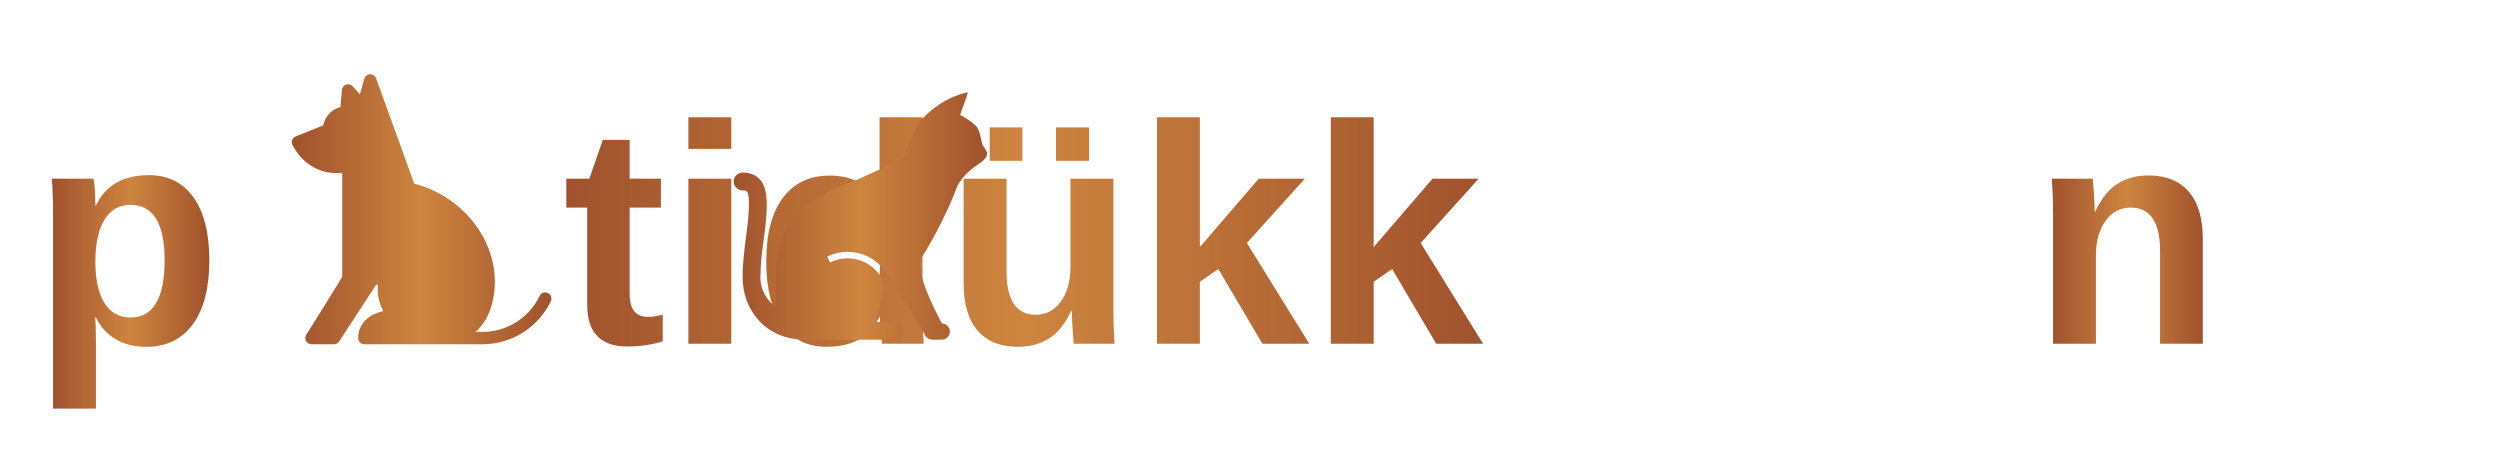
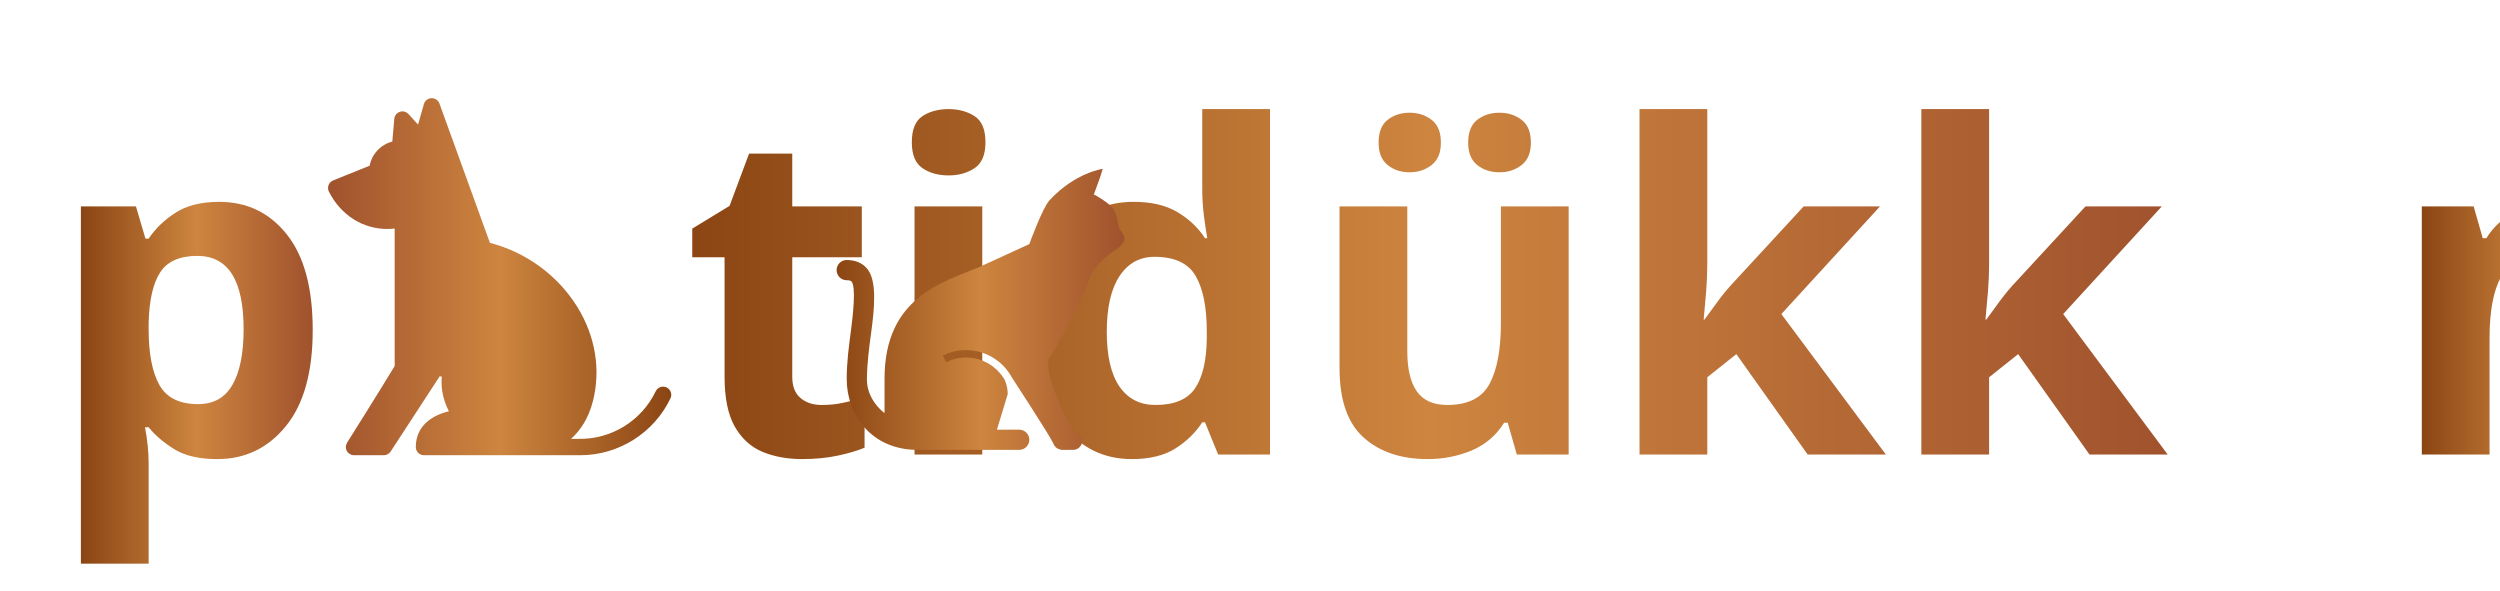
- <svg xmlns="http://www.w3.org/2000/svg" viewBox="0 0 800 150">
+ <svg xmlns="http://www.w3.org/2000/svg" viewBox="0 0 550 130">
  <defs>
    <linearGradient id="brownGrad" x1="0%" y1="0%" x2="100%" y2="0%">
-       <stop offset="0%" style="stop-color:#A0522D;stop-opacity:1" />
+       <stop offset="0%" style="stop-color:#8B4513;stop-opacity:1" />
      <stop offset="50%" style="stop-color:#CD853F;stop-opacity:1" />
      <stop offset="100%" style="stop-color:#A0522D;stop-opacity:1" />
    </linearGradient>
    <style>
      .txt { 
-         font-family: "Varela Round", "Arial Rounded MT Bold", "Helvetica Rounded", Arial, sans-serif; 
+         font-family: "Varela Round", "Arial Rounded MT Bold", sans-serif; 
        font-weight: bold; 
        font-size: 100px; 
        fill: url(#brownGrad); 
      }
      .icon { fill: url(#brownGrad); }
    </style>
  </defs>
-   <text x="10" y="110" class="txt">p</text>
-   <g transform="translate(135, 110) scale(-0.22, 0.22) translate(-196, -392)">
+   <text x="10" y="100" class="txt">p</text>
+   <g transform="translate(110, 100) scale(-0.20, 0.20) translate(-196, -392)">
    <path class="icon" d="M379.498,90.453l-40.104-16.18c-2.449-12.946-12.287-23.311-24.947-26.528l-2.169-24.992  c-0.31-3.565-2.702-6.608-6.093-7.75c-3.392-1.142-7.138-0.168-9.541,2.484l-10.492,11.572l-6.437-22.531  c-1.072-3.752-4.441-6.386-8.341-6.522c-3.898-0.121-7.443,2.258-8.774,5.928l-55.536,153.21  c-39.95,10.374-74.835,35.938-96.262,70.724c-19.626,31.862-25.722,68.366-17.165,102.786c5.001,20.117,14.496,33.373,24.209,42.065  h-7.639c-0.072,0-0.144,0.001-0.216,0.003c-36.135,0.881-69.622-19.663-85.259-52.307c-2.147-4.483-7.522-6.375-12.005-4.229  c-4.483,2.148-6.376,7.522-4.228,12.005c18.31,38.226,57.078,62.557,99.286,62.557c0.842,0,171.829,0,171.829,0c4.971,0,9-4.029,9-9  c0-24.226-19.323-35.268-36.377-39.321c7.974-15.546,8.663-29.218,7.759-38.162l2.352-0.314l53.943,82.713  c1.662,2.547,4.497,4.083,7.539,4.083h32.755c3.277,0,6.296-1.782,7.879-4.651c1.584-2.869,1.482-6.373-0.265-9.146  c-0.348-0.552-34.166-54.247-52.346-84.309V143.416c2.676,0.308,5.681,0.463,8.335,0.463c26.109,0,50.664-14.73,63.885-40.848  c0.011-0.021,0.35-0.729,0.404-0.865C386.337,97.557,384.108,92.312,379.498,90.453z" />
  </g>
-   <text x="180" y="110" class="txt">tidükk</text>
-   <g transform="translate(620, 110) scale(0.32, 0.32) translate(-128, -1179)">
+   <text x="150" y="100" class="txt">tidükk</text>
+   <g transform="translate(485, 100) scale(0.25, 0.25) translate(-128, -1179)">
    <path class="icon" d="M-827.3,979.5c0,0-2.2-13.1-5.2-17.1c-3.8-5.1-16.4-12.1-16.4-12.1c-2.6,3.7,3.6-9.8,7.3-22.7c0,0-24.2,3.2-46.8,27.6  c-6.4,7-17.8,38.6-17.8,38.6l-44.7,20.5c-31.1,12.9-82.7,26.2-82.7,97.7v30.5c-2.5-1.7-15.7-12.7-15.5-29.9  c0.1-13.6,1.9-27.5,3.6-39.9c3.1-22.7,5.5-47.1-3.7-57.6c-4.2-4.8-10.2-7.3-17.7-7.3c-4.9,0-8.9,4-8.9,8.9c0,4.9,4,8.9,8.9,8.9  c2.2,0,3.6,0.4,4.3,1.2c3.8,4.4,1.5,28.1-0.6,43.4c-1.7,12.9-3.7,27.5-3.7,42.2c0,16.2,5.6,31.4,15.7,42.8  c11.5,12.9,27.7,19.7,46.8,19.7c0,0,0,0,0,0h62.5h8.9h17.9c4.9,0,8.9-4,8.9-8.9s-4-8.9-8.9-8.9l-19.6,0l9.5-31.3  c0-4.5-1-8.8-2.7-12.6c-7.1-12.1-19.9-19.6-34-19.6c-6.2,0-12,1.4-17.5,4.1l-2.9-5.8c6.4-3.2,13.2-4.8,20.4-4.8  c16.8,0,32.3,9.2,40.3,24l0,0l0,0c0,0,33.1,50.7,36.4,57.9c0,0.1,0.1,0.1,0.1,0.2c0.9,2.7,3.1,4.7,5.9,5.3c0.1,0,0.2,0,0.3,0.1  c0.5,0.1,0.9,0.3,1.4,0.3h9.8c4.4,0,8.1-3.6,8.1-8.1c0-4.4-3.6-8.1-8.1-8.1h0.2c0,0-26.6-47.4-21.4-64.2  c23.7-37.2,36.5-72.5,36.5-72.5c5.1-11.6,18.2-20.5,20-21.7c4-2.7,9.5-6.1,10-11.3C-822.2,986.7-826,981.7-827.3,979.5z" />
  </g>
-   <text x="650" y="110" class="txt">n</text>
+   <text x="525" y="100" class="txt">n</text>
</svg>
